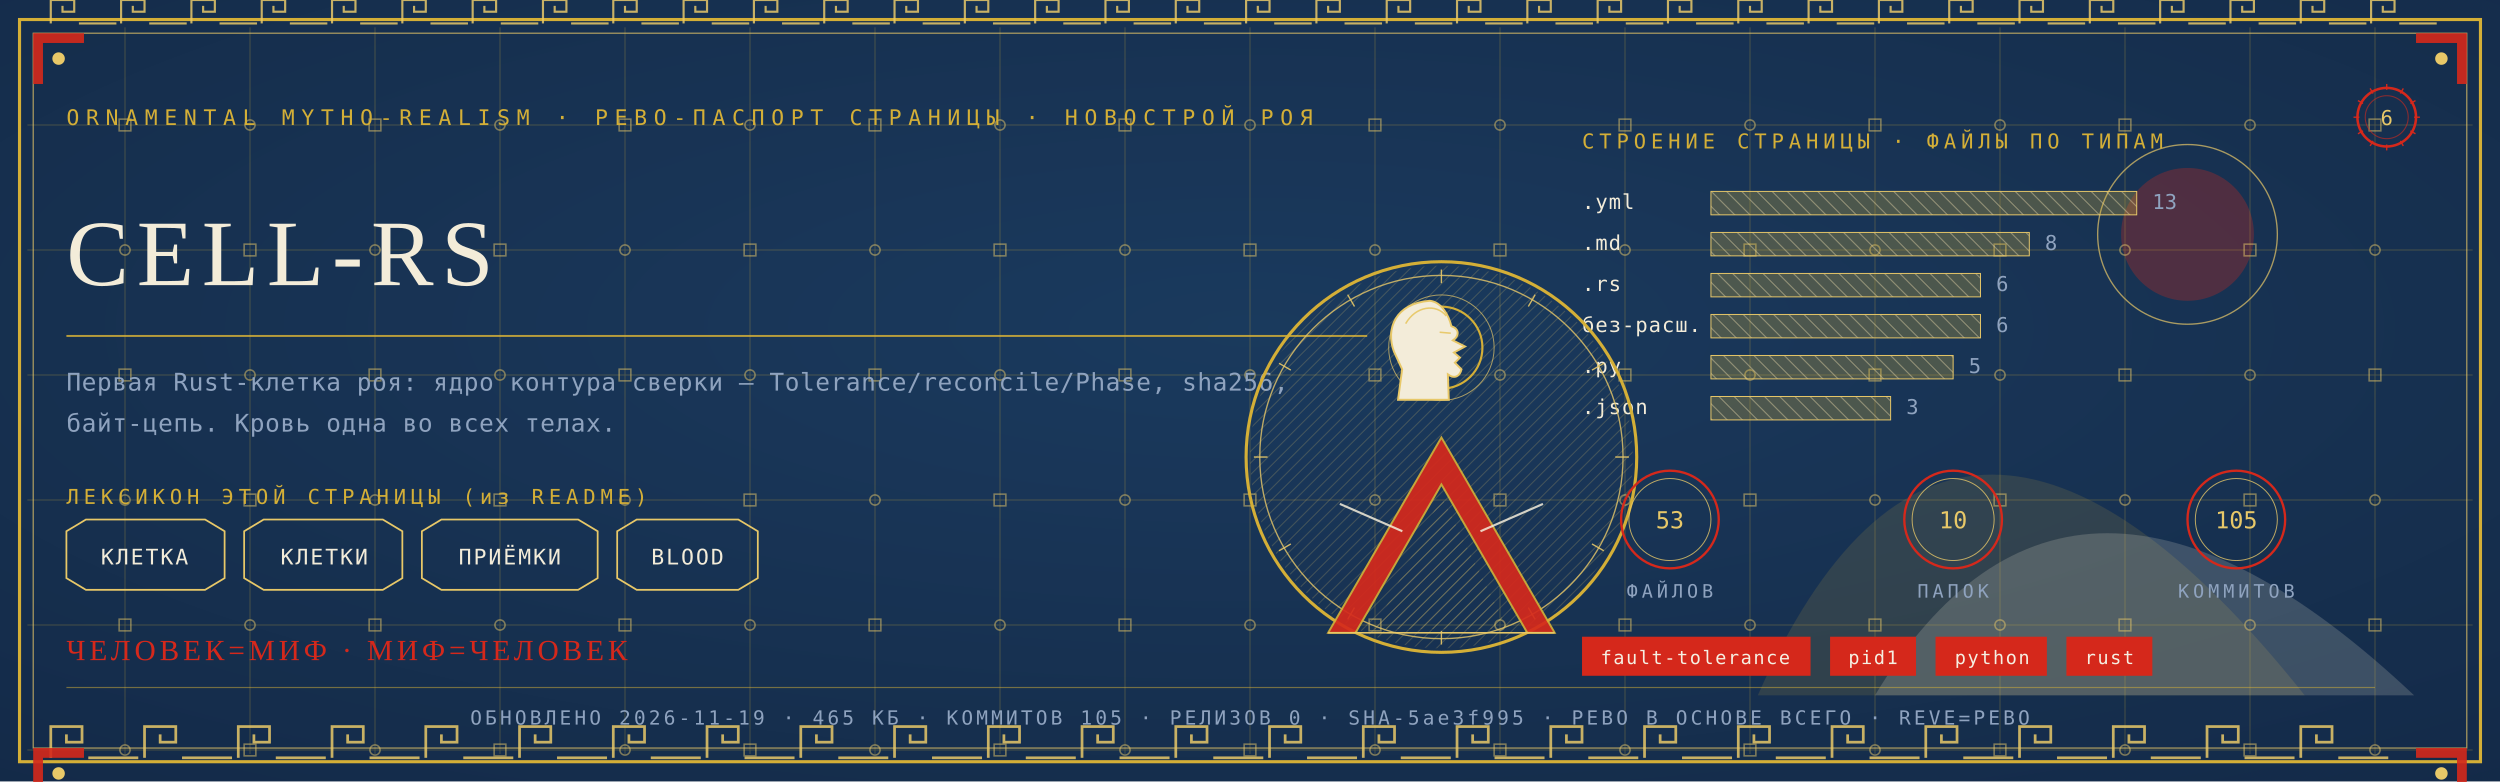
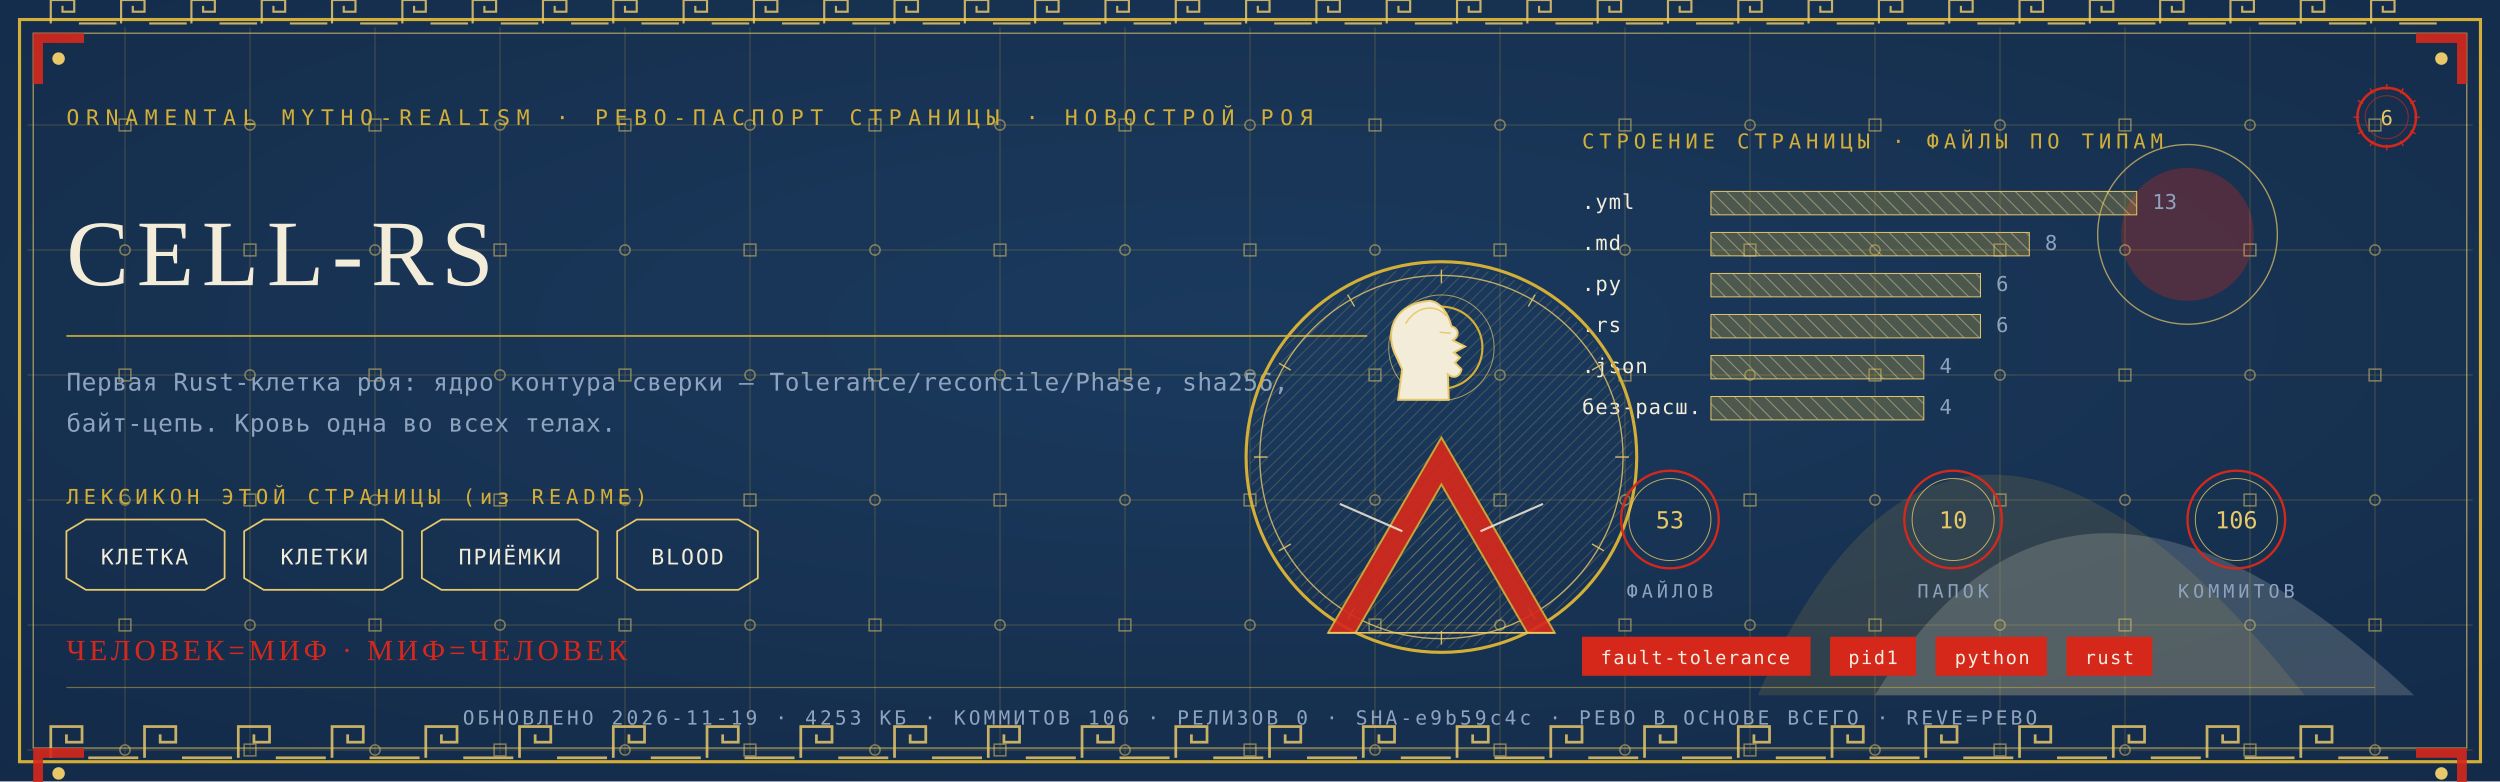
<svg xmlns="http://www.w3.org/2000/svg" viewBox="0 0 1280 400" width="1280" height="400">
  <defs>
    <radialGradient id="rp6" cx="0.5" cy="0.42" r="1.1">
      <stop offset="0" stop-color="#1B3B5F" />
      <stop offset="1" stop-color="#10243E" />
    </radialGradient>
    <pattern id="hatchm" width="4.2" height="4.2" patternUnits="userSpaceOnUse" patternTransform="rotate(45)">
      <rect width="4.2" height="4.2" fill="none" />
      <line x1="0" y1="0" x2="0" y2="4.2" stroke="#E8C868" stroke-width="0.5" />
    </pattern>
    <pattern id="hatchv" width="5.5" height="5.5" patternUnits="userSpaceOnUse" patternTransform="rotate(-45)">
      <rect width="5.5" height="5.5" fill="none" />
      <line x1="0" y1="0" x2="0" y2="5.5" stroke="#F3ECD9" stroke-width="0.5" />
    </pattern>
  </defs>
  <rect width="1280" height="400" fill="#10243E" />
  <rect width="1280" height="400" fill="url(#rp6)" opacity="0.94" />
  <path d="M 900 356 Q 1000 130 1180 356 Z" fill="#D4AF37" opacity="0.14" />
  <path d="M 960 356 Q 1060 190 1236 356 Z" fill="#F3ECD9" opacity="0.18" />
  <circle cx="1120" cy="120" r="34" fill="#D5281B" opacity="0.30" />
  <circle cx="1120" cy="120" r="46" fill="none" stroke="#E8C868" stroke-width="0.7" opacity="0.7" />
  <g stroke="#D4AF37" stroke-width="0.45" opacity="0.30">
    <line x1="64" y1="14" x2="64" y2="386" />
    <line x1="128" y1="14" x2="128" y2="386" />
    <line x1="192" y1="14" x2="192" y2="386" />
    <line x1="256" y1="14" x2="256" y2="386" />
    <line x1="320" y1="14" x2="320" y2="386" />
    <line x1="384" y1="14" x2="384" y2="386" />
    <line x1="448" y1="14" x2="448" y2="386" />
    <line x1="512" y1="14" x2="512" y2="386" />
    <line x1="576" y1="14" x2="576" y2="386" />
    <line x1="640" y1="14" x2="640" y2="386" />
    <line x1="704" y1="14" x2="704" y2="386" />
    <line x1="768" y1="14" x2="768" y2="386" />
    <line x1="832" y1="14" x2="832" y2="386" />
    <line x1="896" y1="14" x2="896" y2="386" />
    <line x1="960" y1="14" x2="960" y2="386" />
    <line x1="1024" y1="14" x2="1024" y2="386" />
    <line x1="1088" y1="14" x2="1088" y2="386" />
    <line x1="1152" y1="14" x2="1152" y2="386" />
    <line x1="1216" y1="14" x2="1216" y2="386" />
    <line x1="14" y1="64" x2="1266" y2="64" />
    <line x1="14" y1="128" x2="1266" y2="128" />
    <line x1="14" y1="192" x2="1266" y2="192" />
    <line x1="14" y1="256" x2="1266" y2="256" />
    <line x1="14" y1="320" x2="1266" y2="320" />
    <line x1="14" y1="384" x2="1266" y2="384" />
  </g>
  <g fill="none" stroke="#E8C868" stroke-width="0.8" opacity="0.5">
    <rect x="61" y="61" width="6" height="6" />
    <circle cx="64" cy="128" r="2.6" />
    <rect x="61" y="189" width="6" height="6" />
    <circle cx="64" cy="256" r="2.6" />
    <rect x="61" y="317" width="6" height="6" />
    <circle cx="64" cy="384" r="2.6" />
    <circle cx="128" cy="64" r="2.6" />
    <rect x="125" y="125" width="6" height="6" />
    <circle cx="128" cy="192" r="2.6" />
    <rect x="125" y="253" width="6" height="6" />
    <circle cx="128" cy="320" r="2.6" />
    <rect x="125" y="381" width="6" height="6" />
    <rect x="189" y="61" width="6" height="6" />
    <circle cx="192" cy="128" r="2.6" />
    <rect x="189" y="189" width="6" height="6" />
    <circle cx="192" cy="256" r="2.6" />
    <rect x="189" y="317" width="6" height="6" />
    <circle cx="192" cy="384" r="2.6" />
    <circle cx="256" cy="64" r="2.6" />
    <rect x="253" y="125" width="6" height="6" />
    <circle cx="256" cy="192" r="2.6" />
    <rect x="253" y="253" width="6" height="6" />
    <circle cx="256" cy="320" r="2.6" />
    <rect x="253" y="381" width="6" height="6" />
    <rect x="317" y="61" width="6" height="6" />
    <circle cx="320" cy="128" r="2.6" />
    <rect x="317" y="189" width="6" height="6" />
    <circle cx="320" cy="256" r="2.6" />
    <rect x="317" y="317" width="6" height="6" />
    <circle cx="320" cy="384" r="2.6" />
    <circle cx="384" cy="64" r="2.6" />
    <rect x="381" y="125" width="6" height="6" />
    <circle cx="384" cy="192" r="2.6" />
    <rect x="381" y="253" width="6" height="6" />
    <circle cx="384" cy="320" r="2.6" />
    <rect x="381" y="381" width="6" height="6" />
    <rect x="445" y="61" width="6" height="6" />
    <circle cx="448" cy="128" r="2.6" />
    <rect x="445" y="189" width="6" height="6" />
    <circle cx="448" cy="256" r="2.6" />
    <rect x="445" y="317" width="6" height="6" />
    <circle cx="448" cy="384" r="2.6" />
    <circle cx="512" cy="64" r="2.6" />
    <rect x="509" y="125" width="6" height="6" />
    <circle cx="512" cy="192" r="2.6" />
    <rect x="509" y="253" width="6" height="6" />
    <circle cx="512" cy="320" r="2.6" />
    <rect x="509" y="381" width="6" height="6" />
    <rect x="573" y="61" width="6" height="6" />
    <circle cx="576" cy="128" r="2.6" />
    <rect x="573" y="189" width="6" height="6" />
    <circle cx="576" cy="256" r="2.6" />
    <rect x="573" y="317" width="6" height="6" />
    <circle cx="576" cy="384" r="2.6" />
    <circle cx="640" cy="64" r="2.6" />
    <rect x="637" y="125" width="6" height="6" />
    <circle cx="640" cy="192" r="2.6" />
    <rect x="637" y="253" width="6" height="6" />
    <circle cx="640" cy="320" r="2.6" />
    <rect x="637" y="381" width="6" height="6" />
    <rect x="701" y="61" width="6" height="6" />
    <circle cx="704" cy="128" r="2.6" />
    <rect x="701" y="189" width="6" height="6" />
    <circle cx="704" cy="256" r="2.6" />
    <rect x="701" y="317" width="6" height="6" />
    <circle cx="704" cy="384" r="2.6" />
    <circle cx="768" cy="64" r="2.6" />
    <rect x="765" y="125" width="6" height="6" />
    <circle cx="768" cy="192" r="2.6" />
    <rect x="765" y="253" width="6" height="6" />
    <circle cx="768" cy="320" r="2.6" />
    <rect x="765" y="381" width="6" height="6" />
    <rect x="829" y="61" width="6" height="6" />
    <circle cx="832" cy="128" r="2.6" />
    <rect x="829" y="189" width="6" height="6" />
    <circle cx="832" cy="256" r="2.6" />
    <rect x="829" y="317" width="6" height="6" />
    <circle cx="832" cy="384" r="2.6" />
    <circle cx="896" cy="64" r="2.6" />
    <rect x="893" y="125" width="6" height="6" />
    <circle cx="896" cy="192" r="2.6" />
    <rect x="893" y="253" width="6" height="6" />
    <circle cx="896" cy="320" r="2.6" />
    <rect x="893" y="381" width="6" height="6" />
    <rect x="957" y="61" width="6" height="6" />
    <circle cx="960" cy="128" r="2.6" />
    <rect x="957" y="189" width="6" height="6" />
    <circle cx="960" cy="256" r="2.6" />
    <rect x="957" y="317" width="6" height="6" />
    <circle cx="960" cy="384" r="2.6" />
    <circle cx="1024" cy="64" r="2.6" />
    <rect x="1021" y="125" width="6" height="6" />
    <circle cx="1024" cy="192" r="2.6" />
    <rect x="1021" y="253" width="6" height="6" />
    <circle cx="1024" cy="320" r="2.6" />
    <rect x="1021" y="381" width="6" height="6" />
    <rect x="1085" y="61" width="6" height="6" />
    <circle cx="1088" cy="128" r="2.6" />
    <rect x="1085" y="189" width="6" height="6" />
    <circle cx="1088" cy="256" r="2.6" />
    <rect x="1085" y="317" width="6" height="6" />
    <circle cx="1088" cy="384" r="2.6" />
    <circle cx="1152" cy="64" r="2.6" />
    <rect x="1149" y="125" width="6" height="6" />
    <circle cx="1152" cy="192" r="2.6" />
    <rect x="1149" y="253" width="6" height="6" />
    <circle cx="1152" cy="320" r="2.6" />
    <rect x="1149" y="381" width="6" height="6" />
    <rect x="1213" y="61" width="6" height="6" />
    <circle cx="1216" cy="128" r="2.6" />
    <rect x="1213" y="189" width="6" height="6" />
    <circle cx="1216" cy="256" r="2.6" />
    <rect x="1213" y="317" width="6" height="6" />
    <circle cx="1216" cy="384" r="2.6" />
  </g>
  <rect x="10" y="10" width="1260" height="380" fill="none" stroke="#D4AF37" stroke-width="1.6" />
  <rect x="17" y="17" width="1246" height="366" fill="none" stroke="#E8C868" stroke-width="0.6" opacity="0.75" />
  <g fill="none" stroke="#E8C868" stroke-width="1.4" opacity="0.85">
    <path d="M 26 388 L 26 372 L 42 372 L 42 380.0 L 34.0 380.0 L 34.0 376.0" />
    <line x1="45.2" y1="388" x2="70.8" y2="388" />
    <path d="M 74 388 L 74 372 L 90 372 L 90 380.0 L 82.0 380.0 L 82.0 376.0" />
    <line x1="93.2" y1="388" x2="118.8" y2="388" />
    <path d="M 122 388 L 122 372 L 138 372 L 138 380.0 L 130.0 380.0 L 130.0 376.0" />
    <line x1="141.2" y1="388" x2="166.8" y2="388" />
    <path d="M 170 388 L 170 372 L 186 372 L 186 380.0 L 178.0 380.0 L 178.0 376.0" />
    <line x1="189.2" y1="388" x2="214.8" y2="388" />
    <path d="M 218 388 L 218 372 L 234 372 L 234 380.0 L 226.0 380.0 L 226.0 376.0" />
    <line x1="237.2" y1="388" x2="262.8" y2="388" />
    <path d="M 266 388 L 266 372 L 282 372 L 282 380.0 L 274.0 380.0 L 274.0 376.0" />
    <line x1="285.2" y1="388" x2="310.8" y2="388" />
    <path d="M 314 388 L 314 372 L 330 372 L 330 380.0 L 322.0 380.0 L 322.0 376.0" />
    <line x1="333.2" y1="388" x2="358.8" y2="388" />
    <path d="M 362 388 L 362 372 L 378 372 L 378 380.0 L 370.0 380.0 L 370.0 376.0" />
    <line x1="381.2" y1="388" x2="406.8" y2="388" />
    <path d="M 410 388 L 410 372 L 426 372 L 426 380.0 L 418.0 380.0 L 418.0 376.0" />
    <line x1="429.2" y1="388" x2="454.8" y2="388" />
    <path d="M 458 388 L 458 372 L 474 372 L 474 380.0 L 466.0 380.0 L 466.0 376.0" />
    <line x1="477.2" y1="388" x2="502.8" y2="388" />
    <path d="M 506 388 L 506 372 L 522 372 L 522 380.0 L 514.0 380.0 L 514.0 376.0" />
    <line x1="525.2" y1="388" x2="550.8" y2="388" />
    <path d="M 554 388 L 554 372 L 570 372 L 570 380.0 L 562.0 380.0 L 562.0 376.0" />
    <line x1="573.2" y1="388" x2="598.8" y2="388" />
    <path d="M 602 388 L 602 372 L 618 372 L 618 380.0 L 610.0 380.0 L 610.0 376.0" />
    <line x1="621.2" y1="388" x2="646.8" y2="388" />
    <path d="M 650 388 L 650 372 L 666 372 L 666 380.0 L 658.0 380.0 L 658.0 376.0" />
    <line x1="669.2" y1="388" x2="694.8" y2="388" />
    <path d="M 698 388 L 698 372 L 714 372 L 714 380.0 L 706.0 380.0 L 706.0 376.0" />
    <line x1="717.2" y1="388" x2="742.8" y2="388" />
    <path d="M 746 388 L 746 372 L 762 372 L 762 380.0 L 754.0 380.0 L 754.0 376.0" />
    <line x1="765.2" y1="388" x2="790.8" y2="388" />
    <path d="M 794 388 L 794 372 L 810 372 L 810 380.0 L 802.0 380.0 L 802.0 376.0" />
    <line x1="813.2" y1="388" x2="838.8" y2="388" />
    <path d="M 842 388 L 842 372 L 858 372 L 858 380.0 L 850.0 380.0 L 850.0 376.0" />
    <line x1="861.2" y1="388" x2="886.8" y2="388" />
    <path d="M 890 388 L 890 372 L 906 372 L 906 380.0 L 898.0 380.0 L 898.0 376.0" />
    <line x1="909.2" y1="388" x2="934.8" y2="388" />
    <path d="M 938 388 L 938 372 L 954 372 L 954 380.0 L 946.0 380.0 L 946.0 376.0" />
    <line x1="957.2" y1="388" x2="982.8" y2="388" />
    <path d="M 986 388 L 986 372 L 1002 372 L 1002 380.0 L 994.0 380.0 L 994.0 376.0" />
    <line x1="1005.2" y1="388" x2="1030.8" y2="388" />
    <path d="M 1034 388 L 1034 372 L 1050 372 L 1050 380.0 L 1042.0 380.0 L 1042.0 376.0" />
    <line x1="1053.2" y1="388" x2="1078.8" y2="388" />
    <path d="M 1082 388 L 1082 372 L 1098 372 L 1098 380.0 L 1090.0 380.0 L 1090.0 376.0" />
    <line x1="1101.2" y1="388" x2="1126.8" y2="388" />
    <path d="M 1130 388 L 1130 372 L 1146 372 L 1146 380.0 L 1138.0 380.0 L 1138.0 376.0" />
    <line x1="1149.2" y1="388" x2="1174.8" y2="388" />
    <path d="M 1178 388 L 1178 372 L 1194 372 L 1194 380.0 L 1186.0 380.0 L 1186.0 376.0" />
    <line x1="1197.2" y1="388" x2="1222.8" y2="388" />
  </g>
  <g fill="none" stroke="#E8C868" stroke-width="1.1" opacity="0.85">
    <path d="M 26 12 L 26 0 L 38 0 L 38 6.0 L 32.0 6.0 L 32.0 3.0" />
    <line x1="40.4" y1="12" x2="59.6" y2="12" />
    <path d="M 62 12 L 62 0 L 74 0 L 74 6.0 L 68.0 6.0 L 68.0 3.0" />
    <line x1="76.4" y1="12" x2="95.6" y2="12" />
    <path d="M 98 12 L 98 0 L 110 0 L 110 6.0 L 104.0 6.0 L 104.0 3.0" />
    <line x1="112.4" y1="12" x2="131.6" y2="12" />
    <path d="M 134 12 L 134 0 L 146 0 L 146 6.0 L 140.0 6.0 L 140.0 3.0" />
    <line x1="148.4" y1="12" x2="167.6" y2="12" />
    <path d="M 170 12 L 170 0 L 182 0 L 182 6.0 L 176.0 6.0 L 176.0 3.0" />
    <line x1="184.4" y1="12" x2="203.6" y2="12" />
    <path d="M 206 12 L 206 0 L 218 0 L 218 6.0 L 212.0 6.0 L 212.0 3.0" />
    <line x1="220.4" y1="12" x2="239.6" y2="12" />
    <path d="M 242 12 L 242 0 L 254 0 L 254 6.0 L 248.0 6.0 L 248.0 3.0" />
    <line x1="256.4" y1="12" x2="275.6" y2="12" />
    <path d="M 278 12 L 278 0 L 290 0 L 290 6.0 L 284.0 6.0 L 284.0 3.0" />
    <line x1="292.4" y1="12" x2="311.6" y2="12" />
    <path d="M 314 12 L 314 0 L 326 0 L 326 6.0 L 320.0 6.0 L 320.0 3.0" />
    <line x1="328.4" y1="12" x2="347.6" y2="12" />
    <path d="M 350 12 L 350 0 L 362 0 L 362 6.0 L 356.0 6.0 L 356.0 3.0" />
    <line x1="364.4" y1="12" x2="383.6" y2="12" />
    <path d="M 386 12 L 386 0 L 398 0 L 398 6.0 L 392.0 6.0 L 392.0 3.0" />
    <line x1="400.4" y1="12" x2="419.6" y2="12" />
    <path d="M 422 12 L 422 0 L 434 0 L 434 6.0 L 428.0 6.0 L 428.0 3.0" />
    <line x1="436.4" y1="12" x2="455.6" y2="12" />
    <path d="M 458 12 L 458 0 L 470 0 L 470 6.0 L 464.0 6.0 L 464.0 3.0" />
    <line x1="472.4" y1="12" x2="491.6" y2="12" />
    <path d="M 494 12 L 494 0 L 506 0 L 506 6.0 L 500.0 6.0 L 500.0 3.0" />
    <line x1="508.4" y1="12" x2="527.6" y2="12" />
    <path d="M 530 12 L 530 0 L 542 0 L 542 6.0 L 536.0 6.0 L 536.0 3.0" />
    <line x1="544.4" y1="12" x2="563.6" y2="12" />
    <path d="M 566 12 L 566 0 L 578 0 L 578 6.0 L 572.0 6.0 L 572.0 3.0" />
    <line x1="580.4" y1="12" x2="599.6" y2="12" />
    <path d="M 602 12 L 602 0 L 614 0 L 614 6.0 L 608.0 6.0 L 608.0 3.0" />
    <line x1="616.4" y1="12" x2="635.6" y2="12" />
    <path d="M 638 12 L 638 0 L 650 0 L 650 6.0 L 644.0 6.0 L 644.0 3.0" />
    <line x1="652.4" y1="12" x2="671.6" y2="12" />
    <path d="M 674 12 L 674 0 L 686 0 L 686 6.0 L 680.0 6.0 L 680.0 3.0" />
    <line x1="688.4" y1="12" x2="707.6" y2="12" />
    <path d="M 710 12 L 710 0 L 722 0 L 722 6.0 L 716.0 6.0 L 716.0 3.0" />
    <line x1="724.4" y1="12" x2="743.6" y2="12" />
    <path d="M 746 12 L 746 0 L 758 0 L 758 6.0 L 752.0 6.0 L 752.0 3.0" />
    <line x1="760.4" y1="12" x2="779.6" y2="12" />
    <path d="M 782 12 L 782 0 L 794 0 L 794 6.0 L 788.0 6.0 L 788.0 3.0" />
    <line x1="796.4" y1="12" x2="815.6" y2="12" />
    <path d="M 818 12 L 818 0 L 830 0 L 830 6.0 L 824.0 6.0 L 824.0 3.0" />
    <line x1="832.4" y1="12" x2="851.6" y2="12" />
    <path d="M 854 12 L 854 0 L 866 0 L 866 6.0 L 860.0 6.0 L 860.0 3.0" />
    <line x1="868.4" y1="12" x2="887.6" y2="12" />
    <path d="M 890 12 L 890 0 L 902 0 L 902 6.0 L 896.0 6.0 L 896.0 3.0" />
    <line x1="904.4" y1="12" x2="923.6" y2="12" />
    <path d="M 926 12 L 926 0 L 938 0 L 938 6.0 L 932.0 6.0 L 932.0 3.0" />
    <line x1="940.4" y1="12" x2="959.6" y2="12" />
    <path d="M 962 12 L 962 0 L 974 0 L 974 6.0 L 968.0 6.0 L 968.0 3.0" />
    <line x1="976.4" y1="12" x2="995.6" y2="12" />
    <path d="M 998 12 L 998 0 L 1010 0 L 1010 6.0 L 1004.0 6.0 L 1004.0 3.0" />
    <line x1="1012.4" y1="12" x2="1031.6" y2="12" />
    <path d="M 1034 12 L 1034 0 L 1046 0 L 1046 6.0 L 1040.0 6.0 L 1040.0 3.0" />
    <line x1="1048.4" y1="12" x2="1067.6" y2="12" />
    <path d="M 1070 12 L 1070 0 L 1082 0 L 1082 6.0 L 1076.0 6.0 L 1076.0 3.0" />
    <line x1="1084.4" y1="12" x2="1103.6" y2="12" />
    <path d="M 1106 12 L 1106 0 L 1118 0 L 1118 6.0 L 1112.0 6.0 L 1112.0 3.0" />
    <line x1="1120.4" y1="12" x2="1139.6" y2="12" />
    <path d="M 1142 12 L 1142 0 L 1154 0 L 1154 6.0 L 1148.0 6.0 L 1148.0 3.0" />
    <line x1="1156.4" y1="12" x2="1175.6" y2="12" />
    <path d="M 1178 12 L 1178 0 L 1190 0 L 1190 6.0 L 1184.0 6.0 L 1184.0 3.0" />
    <line x1="1192.4" y1="12" x2="1211.6" y2="12" />
    <path d="M 1214 12 L 1214 0 L 1226 0 L 1226 6.0 L 1220.0 6.0 L 1220.0 3.0" />
    <line x1="1228.4" y1="12" x2="1247.6" y2="12" />
  </g>
  <g transform="translate(17,17) scale(1,1)">
    <path d="M 0 0 L 26 0 L 26 5 L 5 5 L 5 26 L 0 26 Z" fill="#D5281B" opacity="0.9" />
    <circle cx="13" cy="13" r="3.2" fill="#E8C868" />
  </g>
  <g transform="translate(1263,17) scale(-1,1)">
    <path d="M 0 0 L 26 0 L 26 5 L 5 5 L 5 26 L 0 26 Z" fill="#D5281B" opacity="0.9" />
    <circle cx="13" cy="13" r="3.2" fill="#E8C868" />
  </g>
  <g transform="translate(17,383) scale(1,1)">
    <path d="M 0 0 L 26 0 L 26 5 L 5 5 L 5 26 L 0 26 Z" fill="#D5281B" opacity="0.9" />
    <circle cx="13" cy="13" r="3.2" fill="#E8C868" />
  </g>
  <g transform="translate(1263,383) scale(-1,1)">
    <path d="M 0 0 L 26 0 L 26 5 L 5 5 L 5 26 L 0 26 Z" fill="#D5281B" opacity="0.9" />
    <circle cx="13" cy="13" r="3.2" fill="#E8C868" />
  </g>
  <text x="34" y="64" font-family="'Cascadia Mono', ui-monospace, Consolas, monospace" font-size="11" fill="#D4AF37" letter-spacing="3.4">ORNAMENTAL MYTHO-REALISM · РЕВО-ПАСПОРТ СТРАНИЦЫ · НОВОСТРОЙ РОЯ</text>
  <g transform="translate(1222,60)">
    <circle r="15" fill="none" stroke="#D5281B" stroke-width="1.3" />
    <circle r="11" fill="none" stroke="#D5281B" stroke-width="0.55" opacity="0.6" />
    <text y="4" text-anchor="middle" font-family="'Cascadia Mono', ui-monospace, Consolas, monospace" font-size="10.5" fill="#E8C868">6</text>
    <g stroke="#D5281B" stroke-width="0.7">
      <line x1="0" y1="-17" x2="0" y2="-14" transform="rotate(0)" />
      <line x1="0" y1="-17" x2="0" y2="-14" transform="rotate(30)" />
      <line x1="0" y1="-17" x2="0" y2="-14" transform="rotate(60)" />
      <line x1="0" y1="-17" x2="0" y2="-14" transform="rotate(90)" />
      <line x1="0" y1="-17" x2="0" y2="-14" transform="rotate(120)" />
      <line x1="0" y1="-17" x2="0" y2="-14" transform="rotate(150)" />
      <line x1="0" y1="-17" x2="0" y2="-14" transform="rotate(180)" />
      <line x1="0" y1="-17" x2="0" y2="-14" transform="rotate(210)" />
      <line x1="0" y1="-17" x2="0" y2="-14" transform="rotate(240)" />
      <line x1="0" y1="-17" x2="0" y2="-14" transform="rotate(270)" />
      <line x1="0" y1="-17" x2="0" y2="-14" transform="rotate(300)" />
      <line x1="0" y1="-17" x2="0" y2="-14" transform="rotate(330)" />
    </g>
  </g>
  <text x="34" y="146" font-family="Georgia, 'Times New Roman', serif" font-size="48.0" fill="#F3ECD9" letter-spacing="4">CELL-RS</text>
  <line x1="34" y1="172" x2="700" y2="172" stroke="#D4AF37" stroke-width="1" opacity="0.85" />
  <text x="34" y="200" font-family="'Cascadia Mono', ui-monospace, Consolas, monospace" font-size="12.5" fill="#8FA3BF" letter-spacing="0.3">Первая Rust-клетка роя: ядро контура сверки — Tolerance/reconcile/Phase, sha256,</text>
  <text x="34" y="221" font-family="'Cascadia Mono', ui-monospace, Consolas, monospace" font-size="12.5" fill="#8FA3BF" letter-spacing="0.3">байт-цепь. Кровь одна во всех телах.</text>
  <text x="34" y="258" font-family="'Cascadia Mono', ui-monospace, Consolas, monospace" font-size="10.5" fill="#D4AF37" letter-spacing="2.5">ЛЕКСИКОН ЭТОЙ СТРАНИЦЫ (из README)</text>
  <path d="M 34 272 L 44 266 L 105 266 L 115 272 L 115 296 L 105 302 L 44 302 L 34 296 Z" fill="none" stroke="#E8C868" stroke-width="0.9" />
  <text x="74" y="289" text-anchor="middle" font-family="'Cascadia Mono', ui-monospace, Consolas, monospace" font-size="11" fill="#F3ECD9" letter-spacing="1">КЛЕТКА</text>
  <path d="M 125 272 L 135 266 L 196 266 L 206 272 L 206 296 L 196 302 L 135 302 L 125 296 Z" fill="none" stroke="#E8C868" stroke-width="0.9" />
  <text x="166" y="289" text-anchor="middle" font-family="'Cascadia Mono', ui-monospace, Consolas, monospace" font-size="11" fill="#F3ECD9" letter-spacing="1">КЛЕТКИ</text>
  <path d="M 216 272 L 226 266 L 296 266 L 306 272 L 306 296 L 296 302 L 226 302 L 216 296 Z" fill="none" stroke="#E8C868" stroke-width="0.9" />
  <text x="261" y="289" text-anchor="middle" font-family="'Cascadia Mono', ui-monospace, Consolas, monospace" font-size="11" fill="#F3ECD9" letter-spacing="1">ПРИЁМКИ</text>
  <path d="M 316 272 L 326 266 L 378 266 L 388 272 L 388 296 L 378 302 L 326 302 L 316 296 Z" fill="none" stroke="#E8C868" stroke-width="0.9" />
  <text x="352" y="289" text-anchor="middle" font-family="'Cascadia Mono', ui-monospace, Consolas, monospace" font-size="11" fill="#F3ECD9" letter-spacing="1">BLOOD</text>
  <text x="810" y="76" font-family="'Cascadia Mono', ui-monospace, Consolas, monospace" font-size="10.5" fill="#D4AF37" letter-spacing="2.5">СТРОЕНИЕ СТРАНИЦЫ · ФАЙЛЫ ПО ТИПАМ</text>
  <text x="810" y="107" font-family="'Cascadia Mono', ui-monospace, Consolas, monospace" font-size="10.5" fill="#F3ECD9" letter-spacing="0.5">.yml</text>
  <rect x="876" y="98" width="218" height="12" fill="url(#hatchv)" opacity="0.9" />
  <rect x="876" y="98" width="218" height="12" fill="#D4AF37" opacity="0.28" />
  <rect x="876" y="98" width="218" height="12" fill="none" stroke="#E8C868" stroke-width="0.5" />
  <text x="1102" y="107" font-family="'Cascadia Mono', ui-monospace, Consolas, monospace" font-size="10.5" fill="#8FA3BF">13</text>
  <text x="810" y="128" font-family="'Cascadia Mono', ui-monospace, Consolas, monospace" font-size="10.5" fill="#F3ECD9" letter-spacing="0.5">.md</text>
  <rect x="876" y="119" width="163" height="12" fill="url(#hatchv)" opacity="0.9" />
  <rect x="876" y="119" width="163" height="12" fill="#D4AF37" opacity="0.28" />
  <rect x="876" y="119" width="163" height="12" fill="none" stroke="#E8C868" stroke-width="0.5" />
  <text x="1047" y="128" font-family="'Cascadia Mono', ui-monospace, Consolas, monospace" font-size="10.5" fill="#8FA3BF">8</text>
-   <text x="810" y="149" font-family="'Cascadia Mono', ui-monospace, Consolas, monospace" font-size="10.5" fill="#F3ECD9" letter-spacing="0.5">.rs</text>
+   <text x="810" y="149" font-family="'Cascadia Mono', ui-monospace, Consolas, monospace" font-size="10.5" fill="#F3ECD9" letter-spacing="0.5">.py</text>
  <rect x="876" y="140" width="138" height="12" fill="url(#hatchv)" opacity="0.9" />
  <rect x="876" y="140" width="138" height="12" fill="#D4AF37" opacity="0.28" />
  <rect x="876" y="140" width="138" height="12" fill="none" stroke="#E8C868" stroke-width="0.5" />
  <text x="1022" y="149" font-family="'Cascadia Mono', ui-monospace, Consolas, monospace" font-size="10.5" fill="#8FA3BF">6</text>
-   <text x="810" y="170" font-family="'Cascadia Mono', ui-monospace, Consolas, monospace" font-size="10.5" fill="#F3ECD9" letter-spacing="0.5">без-расш.</text>
+   <text x="810" y="170" font-family="'Cascadia Mono', ui-monospace, Consolas, monospace" font-size="10.5" fill="#F3ECD9" letter-spacing="0.5">.rs</text>
  <rect x="876" y="161" width="138" height="12" fill="url(#hatchv)" opacity="0.9" />
  <rect x="876" y="161" width="138" height="12" fill="#D4AF37" opacity="0.28" />
  <rect x="876" y="161" width="138" height="12" fill="none" stroke="#E8C868" stroke-width="0.5" />
  <text x="1022" y="170" font-family="'Cascadia Mono', ui-monospace, Consolas, monospace" font-size="10.5" fill="#8FA3BF">6</text>
-   <text x="810" y="191" font-family="'Cascadia Mono', ui-monospace, Consolas, monospace" font-size="10.5" fill="#F3ECD9" letter-spacing="0.5">.py</text>
-   <rect x="876" y="182" width="124" height="12" fill="url(#hatchv)" opacity="0.9" />
-   <rect x="876" y="182" width="124" height="12" fill="#D4AF37" opacity="0.28" />
-   <rect x="876" y="182" width="124" height="12" fill="none" stroke="#E8C868" stroke-width="0.5" />
-   <text x="1008" y="191" font-family="'Cascadia Mono', ui-monospace, Consolas, monospace" font-size="10.5" fill="#8FA3BF">5</text>
-   <text x="810" y="212" font-family="'Cascadia Mono', ui-monospace, Consolas, monospace" font-size="10.5" fill="#F3ECD9" letter-spacing="0.5">.json</text>
-   <rect x="876" y="203" width="92" height="12" fill="url(#hatchv)" opacity="0.9" />
-   <rect x="876" y="203" width="92" height="12" fill="#D4AF37" opacity="0.28" />
-   <rect x="876" y="203" width="92" height="12" fill="none" stroke="#E8C868" stroke-width="0.5" />
-   <text x="976" y="212" font-family="'Cascadia Mono', ui-monospace, Consolas, monospace" font-size="10.5" fill="#8FA3BF">3</text>
+   <text x="810" y="191" font-family="'Cascadia Mono', ui-monospace, Consolas, monospace" font-size="10.5" fill="#F3ECD9" letter-spacing="0.5">.json</text>
+   <rect x="876" y="182" width="109" height="12" fill="url(#hatchv)" opacity="0.9" />
+   <rect x="876" y="182" width="109" height="12" fill="#D4AF37" opacity="0.28" />
+   <rect x="876" y="182" width="109" height="12" fill="none" stroke="#E8C868" stroke-width="0.5" />
+   <text x="993" y="191" font-family="'Cascadia Mono', ui-monospace, Consolas, monospace" font-size="10.5" fill="#8FA3BF">4</text>
+   <text x="810" y="212" font-family="'Cascadia Mono', ui-monospace, Consolas, monospace" font-size="10.5" fill="#F3ECD9" letter-spacing="0.5">без-расш.</text>
+   <rect x="876" y="203" width="109" height="12" fill="url(#hatchv)" opacity="0.9" />
+   <rect x="876" y="203" width="109" height="12" fill="#D4AF37" opacity="0.28" />
+   <rect x="876" y="203" width="109" height="12" fill="none" stroke="#E8C868" stroke-width="0.5" />
+   <text x="993" y="212" font-family="'Cascadia Mono', ui-monospace, Consolas, monospace" font-size="10.5" fill="#8FA3BF">4</text>
  <g transform="translate(738,234)">
    <circle r="100" fill="none" stroke="#D4AF37" stroke-width="1.6" />
    <circle r="93" fill="none" stroke="#E8C868" stroke-width="0.7" opacity="0.8" />
    <circle r="98" fill="url(#hatchm)" opacity="0.4" />
    <g stroke="#E8C868" stroke-width="0.7" opacity="0.9">
      <line x1="0" y1="-96" x2="0" y2="-89" transform="rotate(0)" />
      <line x1="0" y1="-96" x2="0" y2="-89" transform="rotate(30)" />
      <line x1="0" y1="-96" x2="0" y2="-89" transform="rotate(60)" />
      <line x1="0" y1="-96" x2="0" y2="-89" transform="rotate(90)" />
      <line x1="0" y1="-96" x2="0" y2="-89" transform="rotate(120)" />
      <line x1="0" y1="-96" x2="0" y2="-89" transform="rotate(150)" />
      <line x1="0" y1="-96" x2="0" y2="-89" transform="rotate(180)" />
      <line x1="0" y1="-96" x2="0" y2="-89" transform="rotate(210)" />
      <line x1="0" y1="-96" x2="0" y2="-89" transform="rotate(240)" />
      <line x1="0" y1="-96" x2="0" y2="-89" transform="rotate(270)" />
      <line x1="0" y1="-96" x2="0" y2="-89" transform="rotate(300)" />
      <line x1="0" y1="-96" x2="0" y2="-89" transform="rotate(330)" />
    </g>
    <circle cy="-56" r="21" fill="none" stroke="#D4AF37" stroke-width="1.1" />
    <circle cy="-56" r="27" fill="none" stroke="#E8C868" stroke-width="0.5" opacity="0.7" />
    <path d="M -6.0 -80.0 C -23.5 -78.7 -28.7 -65.7 -24.3 -54.0 L -20.1 -44.9 L -22.2 -29.3 L 3.8 -29.3 L 3.3 -42.3 C 6.9 -39.7 9.5 -41.5 10.3 -44.9 L 6.9 -48.3 L 9.5 -50.9 L 6.4 -53.5 L 12.1 -56.6 L 5.9 -59.7 C 9.5 -62.3 9.0 -65.7 5.1 -67.0 C 3.8 -72.7 -0.1 -79.5 -6.0 -80.0 Z" fill="#F3ECD9" stroke="#E8C868" stroke-width="1.0" />
    <g fill="none" stroke="#E8C868" stroke-width="0.8" opacity="0.95">
      <path d="M -18.3 -68.3 C -13.1 -77.4 -2.7 -78.7 2.5 -72.2" />
      <path d="M -0.9 -63.9 L 4.8 -63.4" />
    </g>
    <path d="M -58.0 90.0 L 0 -10.0 L 58.0 90.0 L 44.0 90.0 L 0 14.0 L -44.0 90.0 Z" fill="#D5281B" opacity="0.92" stroke="#D4AF37" stroke-width="1.0" />
    <path d="M -34.0 88.0 L 0 20.0 L 34.0 88.0" fill="url(#hatchm)" opacity="0.5" stroke="none" />
    <path d="M -58.0 90.0 L 58.0 90.0" fill="none" stroke="#E8C868" stroke-width="0.8" />
    <path d="M -52.0 24.0 L -20.0 38.0" fill="none" stroke="#F3ECD9" stroke-width="1.1" opacity="0.85" />
    <path d="M 52.0 24.0 L 20.0 38.0" fill="none" stroke="#F3ECD9" stroke-width="1.1" opacity="0.85" />
  </g>
  <g transform="translate(855,266)">
    <circle r="25" fill="none" stroke="#D5281B" stroke-width="1.2" />
    <circle r="21" fill="none" stroke="#E8C868" stroke-width="0.5" opacity="0.8" />
    <text y="4.5" text-anchor="middle" font-family="'Cascadia Mono', ui-monospace, Consolas, monospace" font-size="12" fill="#E8C868">53</text>
    <text y="40" text-anchor="middle" font-family="'Cascadia Mono', ui-monospace, Consolas, monospace" font-size="9.5" fill="#8FA3BF" letter-spacing="2">ФАЙЛОВ</text>
  </g>
  <g transform="translate(1000,266)">
    <circle r="25" fill="none" stroke="#D5281B" stroke-width="1.2" />
    <circle r="21" fill="none" stroke="#E8C868" stroke-width="0.5" opacity="0.8" />
    <text y="4.5" text-anchor="middle" font-family="'Cascadia Mono', ui-monospace, Consolas, monospace" font-size="12" fill="#E8C868">10</text>
    <text y="40" text-anchor="middle" font-family="'Cascadia Mono', ui-monospace, Consolas, monospace" font-size="9.5" fill="#8FA3BF" letter-spacing="2">ПАПОК</text>
  </g>
  <g transform="translate(1145,266)">
    <circle r="25" fill="none" stroke="#D5281B" stroke-width="1.2" />
    <circle r="21" fill="none" stroke="#E8C868" stroke-width="0.5" opacity="0.8" />
-     <text y="4.5" text-anchor="middle" font-family="'Cascadia Mono', ui-monospace, Consolas, monospace" font-size="12" fill="#E8C868">105</text>
+     <text y="4.5" text-anchor="middle" font-family="'Cascadia Mono', ui-monospace, Consolas, monospace" font-size="12" fill="#E8C868">106</text>
    <text y="40" text-anchor="middle" font-family="'Cascadia Mono', ui-monospace, Consolas, monospace" font-size="9.5" fill="#8FA3BF" letter-spacing="2">КОММИТОВ</text>
  </g>
  <rect x="810" y="326" rx="0" width="117" height="20" fill="#D5281B" />
  <text x="868" y="340" text-anchor="middle" font-family="'Cascadia Mono', ui-monospace, Consolas, monospace" font-size="9.5" fill="#F5EFE2" letter-spacing="0.8">fault-tolerance</text>
  <rect x="937" y="326" rx="0" width="44" height="20" fill="#D5281B" />
  <text x="959" y="340" text-anchor="middle" font-family="'Cascadia Mono', ui-monospace, Consolas, monospace" font-size="9.5" fill="#F5EFE2" letter-spacing="0.8">pid1</text>
  <rect x="991" y="326" rx="0" width="57" height="20" fill="#D5281B" />
  <text x="1020" y="340" text-anchor="middle" font-family="'Cascadia Mono', ui-monospace, Consolas, monospace" font-size="9.5" fill="#F5EFE2" letter-spacing="0.8">python</text>
  <rect x="1058" y="326" rx="0" width="44" height="20" fill="#D5281B" />
  <text x="1080" y="340" text-anchor="middle" font-family="'Cascadia Mono', ui-monospace, Consolas, monospace" font-size="9.5" fill="#F5EFE2" letter-spacing="0.8">rust</text>
  <text x="34" y="338" font-family="Georgia, 'Times New Roman', serif" font-size="15" fill="#D5281B" letter-spacing="2">ЧЕЛОВЕК=МИФ · МИФ=ЧЕЛОВЕК</text>
  <line x1="34" y1="352" x2="1216" y2="352" stroke="#D4AF37" stroke-width="0.6" opacity="0.5" />
-   <text x="640" y="371" text-anchor="middle" font-family="'Cascadia Mono', ui-monospace, Consolas, monospace" font-size="10" fill="#8FA3BF" letter-spacing="1.6">ОБНОВЛЕНО 2026-11-19 · 465 КБ · КОММИТОВ 105 · РЕЛИЗОВ 0 · SHA-5ae3f995 · РЕВО В ОСНОВЕ ВСЕГО · REVE=РЕВО</text>
+   <text x="640" y="371" text-anchor="middle" font-family="'Cascadia Mono', ui-monospace, Consolas, monospace" font-size="10" fill="#8FA3BF" letter-spacing="1.6">ОБНОВЛЕНО 2026-11-19 · 4253 КБ · КОММИТОВ 106 · РЕЛИЗОВ 0 · SHA-e9b59c4c · РЕВО В ОСНОВЕ ВСЕГО · REVE=РЕВО</text>
</svg>
